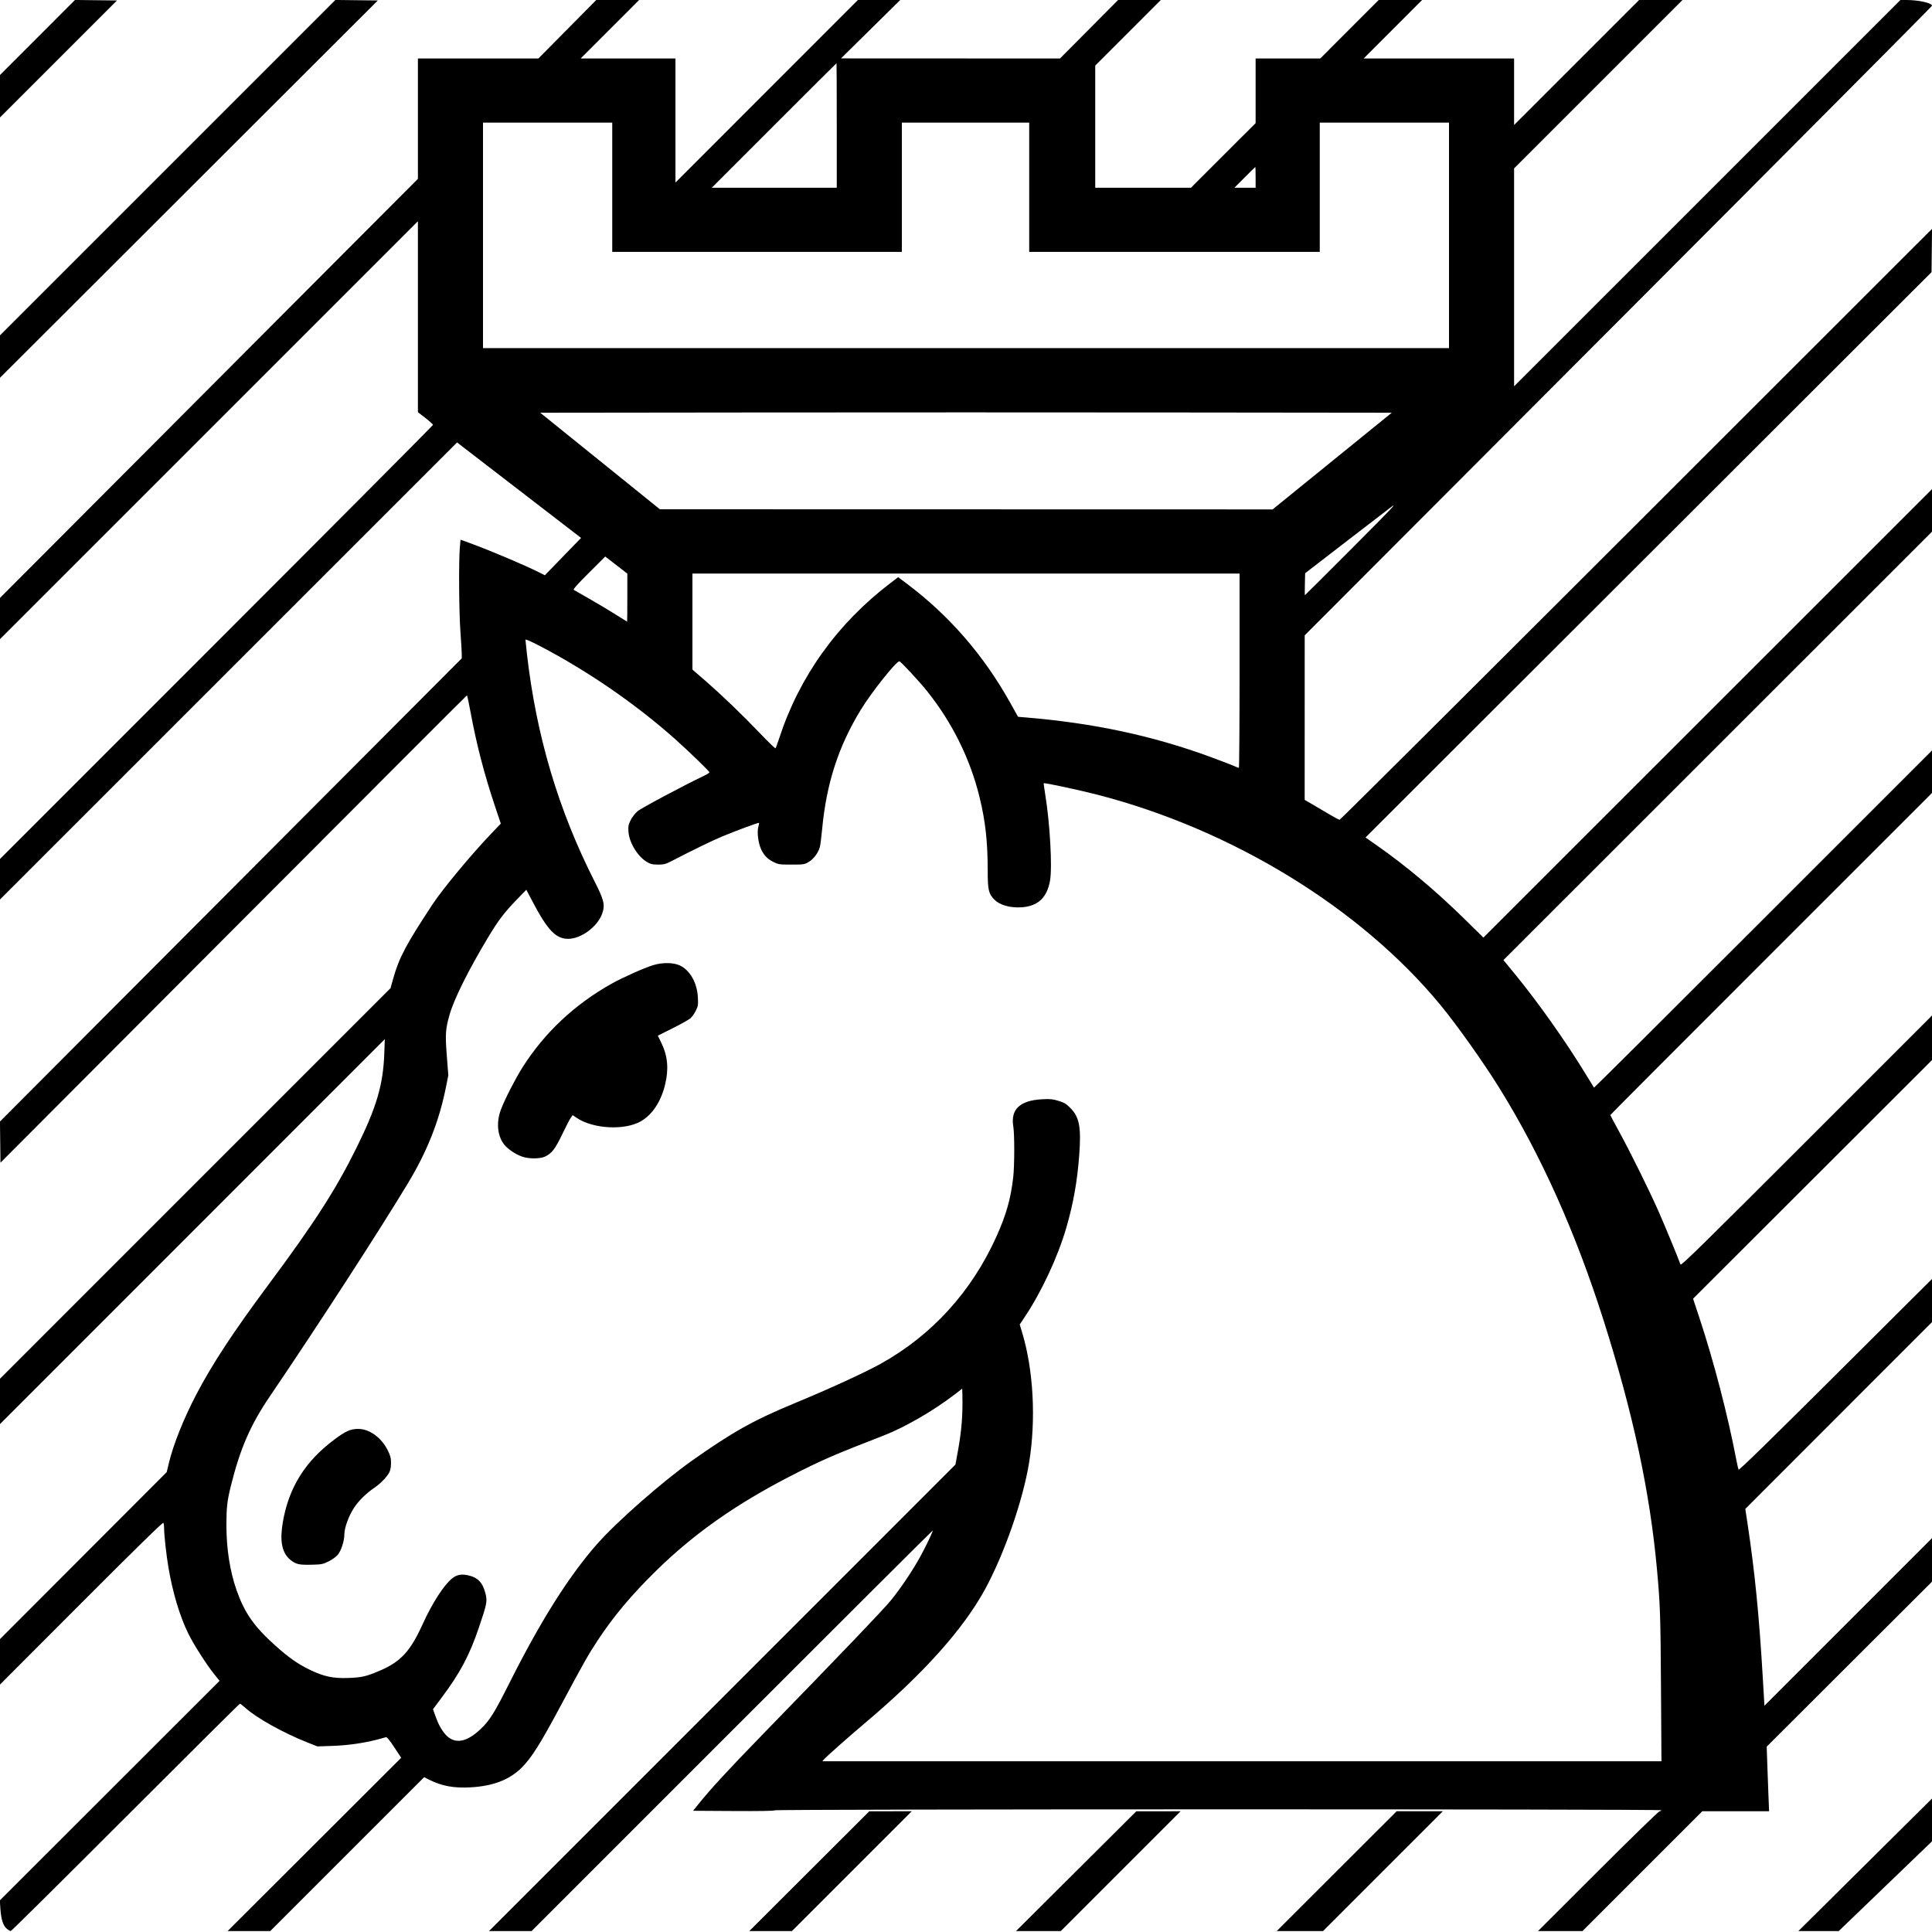
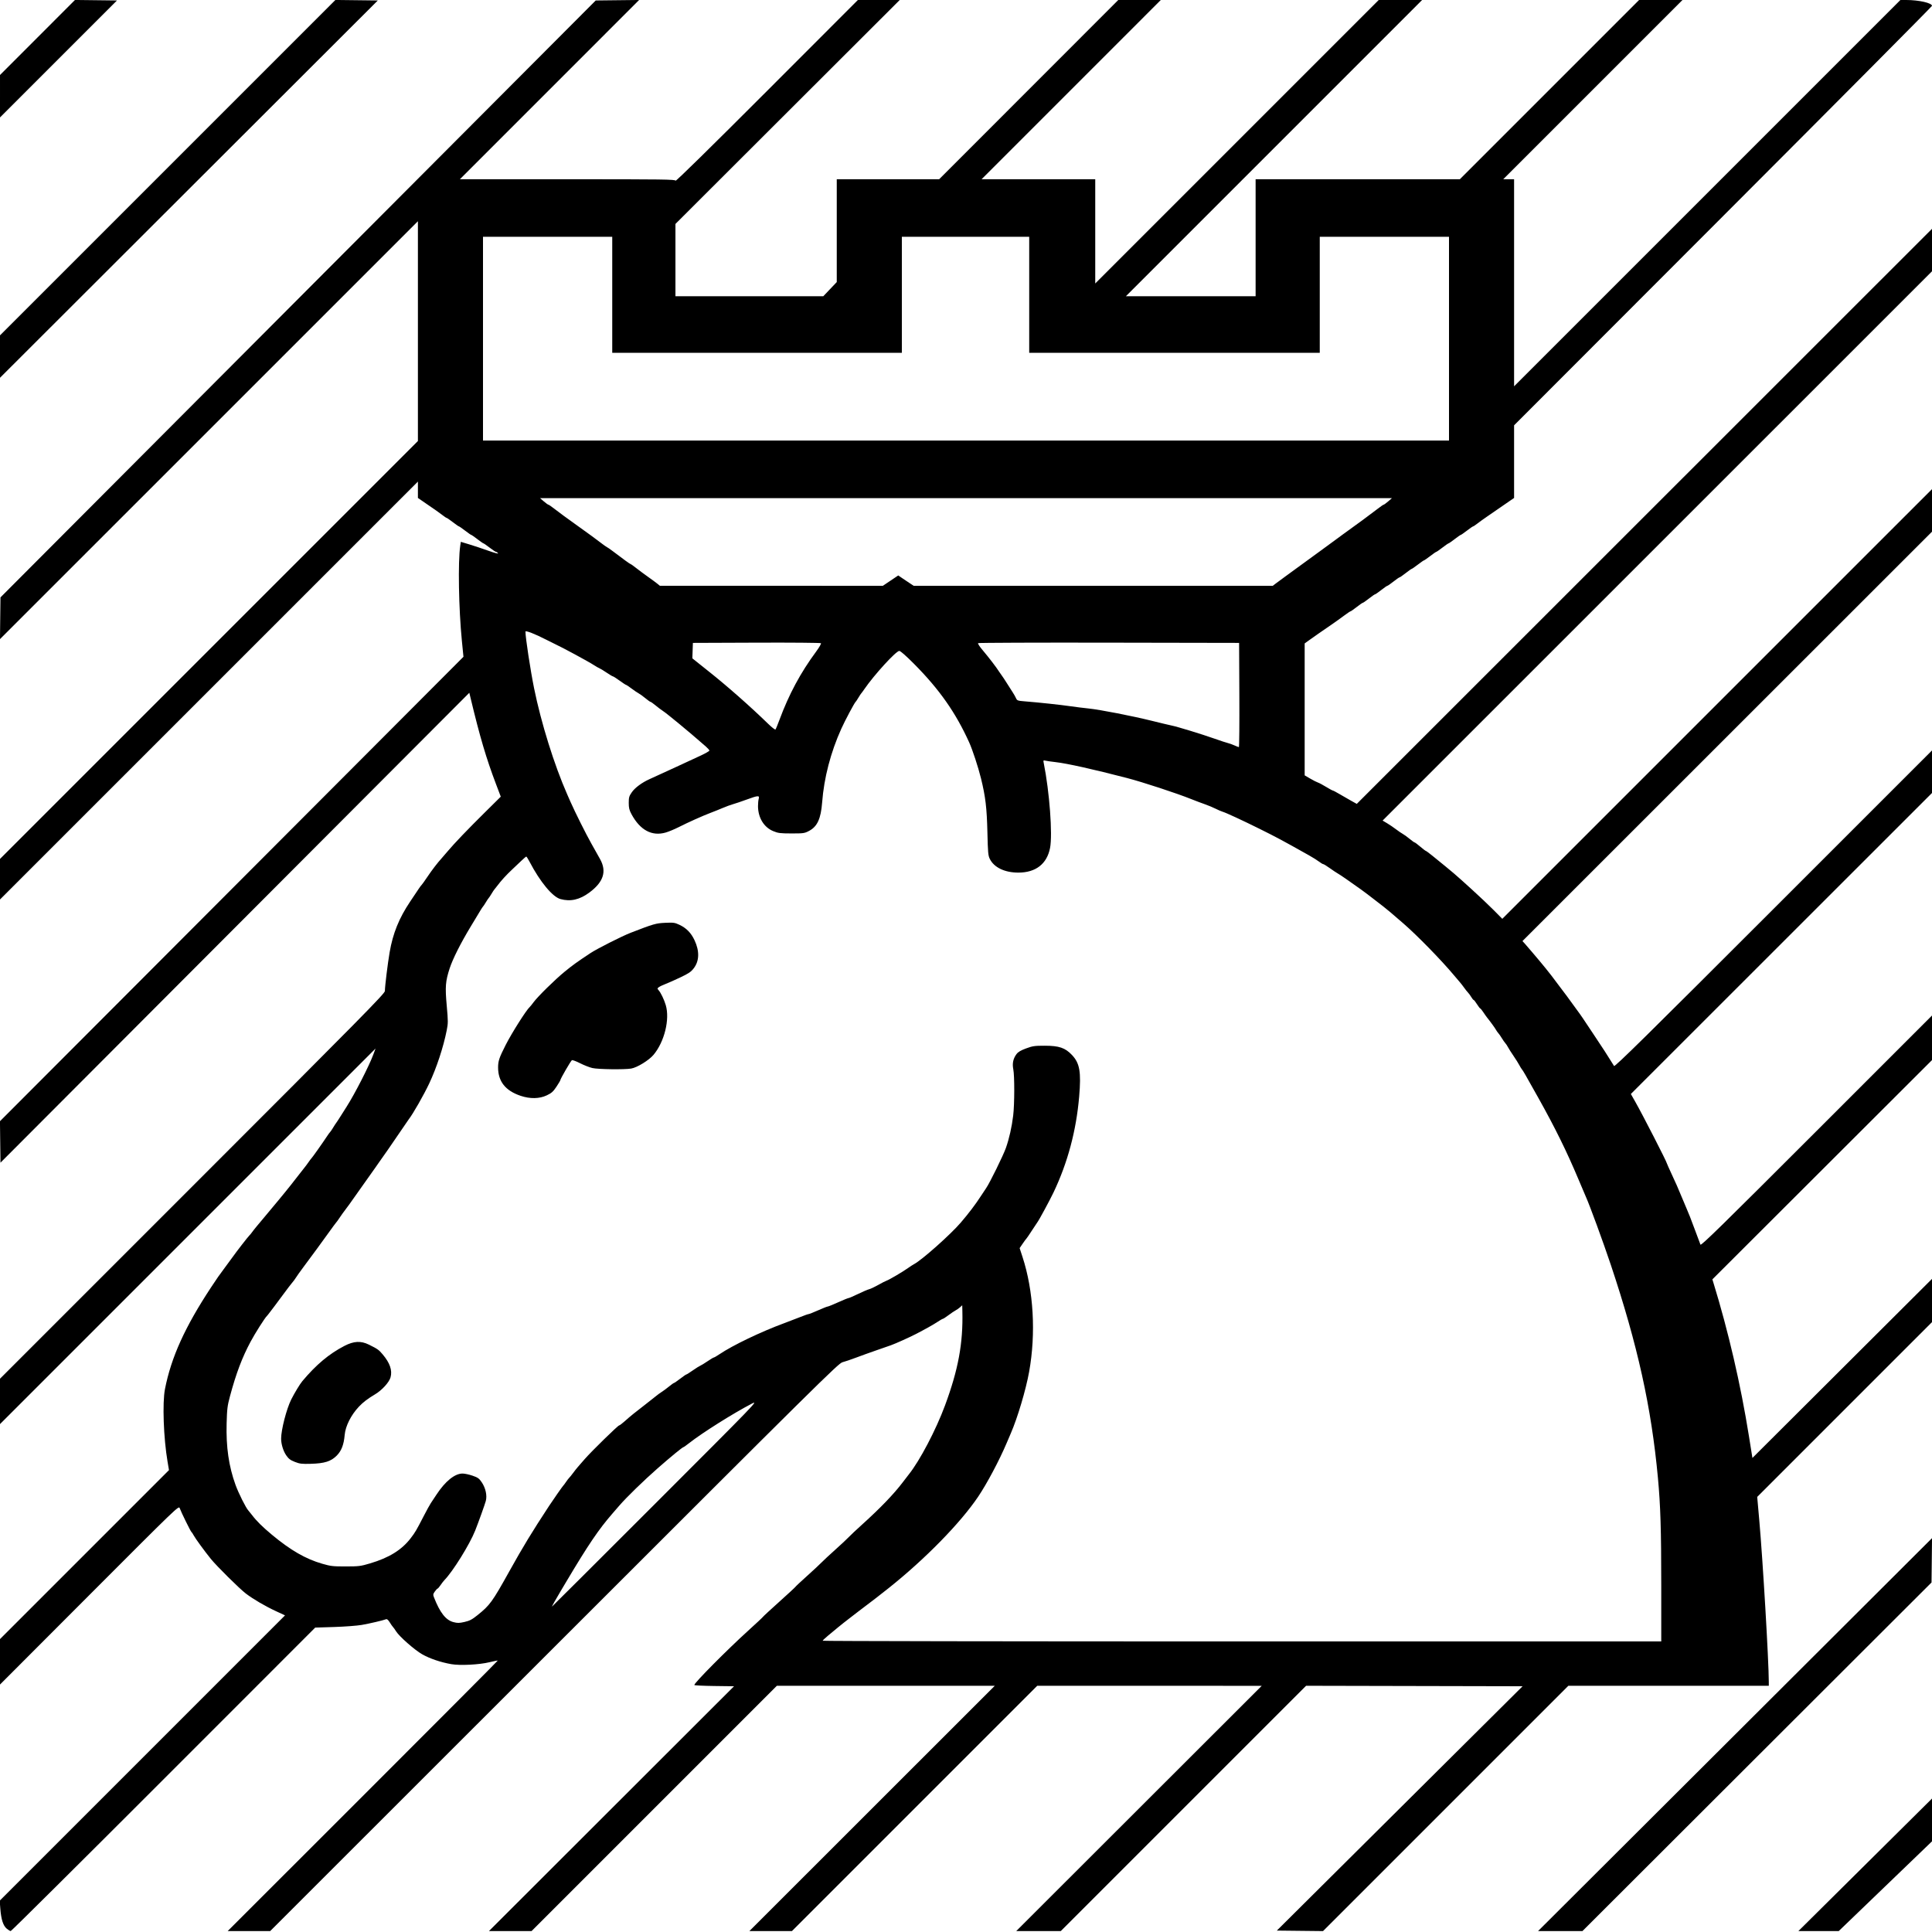
<svg xmlns="http://www.w3.org/2000/svg" version="1.1" id="svg1" width="2048" height="2048" viewBox="0 0 2048 2048">
  <defs id="defs1" />
  <g id="g1">
-     <path style="fill:#000000" d="M 7.093,2044.425 C 3.269,2041.207 1.144,2034.42 0.387,2023 l -0.564,-8.5 116.475,-116.385 116.475,-116.385 -4.98,-6.115 c -8.538,-10.483 -22.496,-32.279 -28.344,-44.262 -8.989,-18.416 -16.34,-42.974 -20.909,-69.853 -2.133,-12.547 -4.537,-33.918 -4.555,-40.494 -0.008,-3.028 -0.371,-6.066 -0.806,-6.75 -0.537,-0.846 -28.408,26.422 -86.985,85.102 L -3.8775497e-7,1785.703 v -24.099 -24.099 L 88.359,1649.002 176.718,1560.5 l 2.277,-9.5 c 4.786,-19.968 15.64,-47.1 29.202,-73 16.9,-32.273 38.991,-65.887 76.105,-115.802 49.204,-66.174 71.682,-101.124 93.707,-145.698 21.313,-43.134 28.22,-66.743 29.395,-100.478 l 0.504,-14.478 L 203.955,1305.57 -3.8775505e-7,1509.597 v -24.047 -24.047 L 206.986,1254.501 413.971,1047.5 416.915,1037 c 6.121,-21.838 13.742,-36.189 41.685,-78.5 10.699,-16.2 40.69,-52.354 61.565,-74.218 l 10.711,-11.218 -5.958,-17.782 C 513.373,820.83 505.198,789.422 498.86,755.169 497.012,745.181 495.275,737.04 495,737.079 494.725,737.117 383.35,848.603 247.5,984.825 L 0.5,1232.5 l -0.269,-21.821 -0.269,-21.822 L 244.731,943.352 489.5,697.847 489.475,693.173 C 489.461,690.603 488.824,679.95 488.06,669.5 c -1.487,-20.33 -1.875,-74.342 -0.638,-88.701 l 0.75,-8.701 9.164,3.323 c 21.546,7.813 58.711,23.525 74.514,31.503 l 5.72,2.888 19.192,-19.798 19.192,-19.798 -65.726,-50.608 -65.726,-50.608 L 242.252,711.248 -3.8775499e-7,953.498 V 932.021 910.543 L 229.5,680.978 C 355.725,554.717 459,450.943 459,450.368 c 0,-0.575 -3.6,-3.835 -8,-7.246 l -8,-6.201 V 335.712 234.502 L 221.5,456 -3.8775499e-7,677.498 V 655.664 633.829 L 221.5,411.702 443,189.575 V 125.788 62 h 63.848 63.848 L 601.388,31 632.079,0 h 22.704 22.704 L 646.5,31 615.512,62 H 665.756 716 l 0.008,65.75 0.008,65.75 L 812.707,96.75 909.398,0 h 22.443 22.443 L 922.892,30.95 891.5,61.901 l 116.063,0.05 116.063,0.05 30.809,-31 30.809,-31 h 22.622 22.622 L 1195.745,34.755 1161,69.511 V 134.255 199 h 50.745 50.745 L 1296.745,164.755 1331,130.511 V 96.255 62 h 34.256 34.256 L 1430.5,31 1461.488,0 h 23 23 L 1476.5,31 1445.512,62 H 1525.256 1605 v 35.247 35.247 L 1671.253,66.247 1737.506,0 h 22.995 22.995 L 1694.248,89.252 1605,178.504 v 115.497 115.497 L 1809.751,204.749 2014.502,0 h 6.177 C 2033.923,0 2048,3.151 2048,6.115 2048,6.7 1898.384,157.101 1715.519,340.34 L 1383.038,673.5 l -0.019,87.206 -0.019,87.206 7.25,4.183 c 3.987,2.301 12.04,7.045 17.894,10.544 5.854,3.499 11.207,6.361 11.896,6.361 0.688,0 142.269,-140.948 314.625,-313.219 l 313.373,-313.219 -0.269,22.969 -0.269,22.969 -300,299.629 -300,299.629 11.97,8.371 c 30.622,21.414 62.78,48.384 92.479,77.56 l 20.551,20.19 237.75,-237.689 237.75,-237.689 v 22.551 22.551 l -227.145,227.068 -227.145,227.068 11.676,14.206 c 24.41,29.697 54.091,71.588 75.145,106.054 4.872,7.975 9.014,14.706 9.204,14.958 0.191,0.252 80.879,-80.073 179.306,-178.499 L 2048,795.502 v 22.54 22.54 l -170.5,170.438 c -93.775,93.741 -170.5,170.678 -170.5,170.972 0,0.294 4.306,8.403 9.569,18.021 12.051,22.021 31.942,62.284 41.769,84.545 6.341,14.364 20.73,49.228 23.069,55.894 0.569,1.621 23.261,-20.623 133.639,-130.999 L 2048,1076.503 v 23.612 23.612 l -126.638,126.472 -126.638,126.472 6.598,19.915 c 15.293,46.158 30.33,103.966 39.255,150.915 0.941,4.95 2.03,9.613 2.419,10.362 0.49,0.942 32.187,-29.99 102.856,-100.376 L 2048,1355.747 v 22.875 22.875 l -98.947,99.002 -98.947,99.002 2.417,16 c 7.619,50.433 12.254,97.309 16.099,162.812 l 1.75,29.812 88.814,-88.81 88.814,-88.81 v 23.067 23.067 l -87.608,87.431 -87.608,87.431 0.62,18.5 c 0.341,10.175 0.909,25.587 1.262,34.25 l 0.641,15.75 h -35.406 -35.406 L 1741,1983.5 1677.506,2047 h -23.567 -23.567 l 63.331,-63.25 c 34.832,-34.788 64.224,-63.394 65.314,-63.57 1.09,-0.176 1.983,-0.738 1.983,-1.25 0,-1.333 -938.277,-1.253 -939.611,0.081 -0.658,0.658 -15.968,0.92 -43.854,0.75 l -42.843,-0.261 6.271,-7.795 c 12.377,-15.385 31.591,-36.21 67.269,-72.91 86.908,-89.398 127.682,-132.029 136.094,-142.295 10.253,-12.513 22.817,-31.193 31.131,-46.285 5.928,-10.76 13.809,-27.282 13.271,-27.82 -0.172,-0.172 -95.919,95.293 -212.77,212.145 L 563.502,2047 h -22.547 -22.547 l 247.196,-247.25 247.196,-247.25 2.565,-14 c 3.961,-21.616 5.328,-38.628 4.802,-59.738 l -0.168,-6.738 -8.25,6.341 c -22.374,17.197 -52.745,34.731 -75.25,43.447 -52.648,20.39 -65.895,26.151 -98,42.623 -58.268,29.895 -103.292,61.614 -143.352,100.991 -26.021,25.578 -44.439,47.545 -61.64,73.522 -9.417,14.221 -15.409,24.806 -38.522,68.051 -22.298,41.721 -31.525,56.391 -42.051,66.856 -12.937,12.862 -30.626,19.606 -54.614,20.824 -17.645,0.895 -30.103,-1.446 -43.505,-8.178 l -5.2,-2.612 -81.56,81.555 L 286.495,2047 H 263.894 241.292 l 91.988,-91.835 91.988,-91.835 -7.353,-11.188 c -4.816,-7.328 -7.822,-11.008 -8.712,-10.666 -0.748,0.287 -4.901,1.426 -9.23,2.531 -15.157,3.87 -31.395,6.165 -47.499,6.713 l -16.027,0.546 -10.973,-4.354 c -25.201,-10 -53.311,-25.668 -65.152,-36.313 -2.813,-2.529 -5.512,-4.599 -5.997,-4.599 -0.485,0 -55.068,54.225 -121.295,120.5 C 66.802,1992.775 12.062,2047 11.385,2047 c -0.677,0 -2.609,-1.159 -4.292,-2.575 z M 1760.708,1787.75 c -0.479,-76.246 -0.835,-86.623 -4.258,-124.25 -7.464,-82.043 -25.29,-165.237 -56.447,-263.447 -29.789,-93.897 -66.85,-176.445 -111.143,-247.553 -16.986,-27.271 -44.703,-66.28 -61.948,-87.189 C 1442.252,962.668 1306.53,879.446 1163.5,842.476 c -19.431,-5.023 -56.382,-12.927 -57.095,-12.214 -0.17,0.17 0.553,5.594 1.606,12.052 5.002,30.663 7.57,76.798 5.072,91.132 -3.12,17.908 -12.635,26.994 -29.614,28.278 -12.555,0.95 -23.845,-2.241 -29.661,-8.382 -5.938,-6.27 -6.762,-10.01 -6.796,-30.842 -0.049,-30.532 -2.421,-51.867 -8.578,-77.154 -9.907,-40.691 -28.728,-78.866 -55.387,-112.346 -8.153,-10.239 -28.331,-32 -29.672,-32 -3.449,0 -29.325,32.519 -40.832,51.314 -23.761,38.81 -36.487,78.082 -41.044,126.66 -0.801,8.539 -1.911,17.116 -2.466,19.06 -1.767,6.183 -6.587,12.618 -11.707,15.628 C 852.669,916.401 852.027,916.5 839,916.5 c -12.777,0 -13.807,-0.151 -19.23,-2.814 -6.708,-3.294 -11.047,-8.147 -13.758,-15.386 -2.546,-6.8 -3.532,-16.761 -2.153,-21.754 0.597,-2.164 0.933,-4.088 0.746,-4.275 -0.529,-0.529 -24.592,8.368 -39.074,14.446 -11.304,4.744 -27.776,12.746 -53.968,26.215 -6.025,3.098 -7.865,3.567 -14,3.567 -5.9,0 -7.832,-0.452 -11.729,-2.743 -9.806,-5.764 -18.787,-20.374 -19.612,-31.901 -0.424,-5.925 -0.142,-7.499 2.202,-12.29 1.479,-3.022 4.725,-7.287 7.213,-9.478 3.74,-3.292 47.502,-26.641 71.613,-38.208 2.612,-1.253 4.75,-2.714 4.75,-3.246 0,-1.079 -22.614,-22.95 -36.5,-35.301 -41.892,-37.261 -92.636,-72.173 -143.25,-98.558 -9.427,-4.914 -15.25,-7.439 -15.249,-6.613 6.7e-4,0.735 0.696,7.412 1.546,14.837 9.991,87.331 33.394,165.935 72.049,242 9.944,19.566 11.056,24.65 7.469,34.147 -5.079,13.45 -22.136,25.955 -35.548,26.061 -13.219,0.105 -21.916,-8.924 -37.95,-39.394 l -6.644,-12.627 -9.532,9.824 C 534.524,967.302 528.281,975.502 517.186,994 c -20.78,34.645 -35.819,64.849 -40.58,81.502 -4.39,15.353 -4.753,20.698 -2.971,43.708 l 1.604,20.709 -2.569,12.791 c -7.257,36.132 -19.906,67.95 -40.678,102.322 -31.324,51.833 -94.631,149.498 -146.247,225.619 -20.423,30.119 -31.266,55.141 -41.104,94.851 -3.771,15.22 -4.641,22.885 -4.641,40.89 0,25.23 3.64,48.763 10.664,68.942 8.394,24.115 18.448,38.59 40.747,58.661 14.418,12.978 24.159,19.828 37.096,26.087 14.778,7.15 24.81,9.263 40.993,8.633 14.013,-0.545 18.623,-1.604 32.5,-7.467 22.566,-9.533 32.845,-20.554 45.829,-49.134 10.382,-22.852 22.721,-42.001 31.626,-49.077 4.683,-3.721 9.488,-4.67 16.355,-3.23 10.493,2.201 15.816,7.62 18.744,19.081 2.164,8.47 1.694,10.979 -6.703,35.788 -10.234,30.239 -19.96,48.511 -40.319,75.752 l -8.542,11.429 2.602,7.322 c 3.025,8.511 6.292,14.482 10.62,19.413 9.314,10.608 22.12,8.686 37.13,-5.573 9.9,-9.404 14.534,-16.846 31.459,-50.518 32.515,-64.691 62.309,-111.837 92.068,-145.691 20.741,-23.595 69.541,-66.469 100.751,-88.514 43.313,-30.596 65.368,-42.911 109.548,-61.173 35.621,-14.724 73.742,-32.209 90.33,-41.433 54.414,-30.256 96.472,-76.494 122.836,-135.048 10.291,-22.857 15.135,-39.977 17.721,-62.64 1.41,-12.359 1.466,-45.713 0.09,-53.87 -3.058,-18.124 6.97,-27.624 30.473,-28.868 8.591,-0.455 11.218,-0.202 17.385,1.671 6.032,1.832 8.15,3.092 12.476,7.418 9.687,9.687 11.749,20.406 9.572,49.755 -2.097,28.279 -6.208,51.434 -13.741,77.394 -9.015,31.069 -26.438,68.36 -44.504,95.252 l -4.872,7.252 2.499,8.248 c 12.082,39.882 14.916,92.242 7.475,138.121 -6.515,40.172 -26.623,97.791 -47.158,135.127 -23.153,42.098 -65.245,88.987 -125.753,140.085 -18.255,15.416 -41.129,35.659 -44.405,39.299 L 871.69,1867 h 444.758 444.758 z M 314.129,1657.357 c -2.404,-0.883 -6.08,-3.366 -8.168,-5.518 -7.465,-7.692 -9.356,-19.512 -6.132,-38.34 6.287,-36.716 23.678,-64.514 54.898,-87.749 11.763,-8.755 16.685,-10.948 24.781,-11.047 11.993,-0.146 24.87,9.192 31.64,22.944 2.785,5.658 3.347,7.912 3.319,13.331 -0.022,4.314 -0.643,7.66 -1.835,9.885 -2.661,4.97 -9.376,11.887 -15.725,16.199 -8.8,5.976 -16.453,13.485 -21.537,21.133 -5.677,8.539 -10.337,21.342 -10.356,28.448 -0.018,6.987 -3.299,17.063 -7.019,21.56 -1.742,2.106 -5.91,5.105 -9.657,6.95 -6.125,3.015 -7.415,3.265 -18.214,3.526 -8.748,0.212 -12.704,-0.116 -15.994,-1.324 z m 239.144,-431.362 c -7.26,-2.581 -15.639,-8.369 -19.277,-13.316 -6.907,-9.391 -8.001,-23.547 -2.852,-36.899 4.282,-11.104 15.098,-32.203 22.592,-44.07 23.341,-36.962 55.46,-67.126 94.884,-89.107 11.901,-6.635 34.011,-16.488 43.735,-19.489 9.736,-3.005 21.416,-2.901 28.183,0.25 10.892,5.072 18.404,18.3 19.238,33.875 0.426,7.965 0.231,9.225 -2.205,14.204 -1.47,3.005 -4.077,6.645 -5.794,8.09 -1.717,1.444 -10.17,6.156 -18.784,10.469 l -15.663,7.843 3.66,7.503 c 6.8,13.941 8.069,27.615 4.097,44.15 -4.318,17.973 -13.358,31.815 -25.429,38.935 -17.088,10.08 -50.806,8.379 -68.327,-3.446 l -4.27,-2.882 -2.11,2.963 c -1.161,1.63 -5.206,9.448 -8.99,17.373 -7.368,15.433 -11.235,20.415 -18.358,23.65 -5.466,2.482 -17.204,2.435 -24.328,-0.098 z M 1314,711 V 608 H 1024 734 v 50.882 50.882 l 13.75,11.956 c 18.083,15.724 39.159,35.984 58.25,55.996 8.508,8.918 15.758,15.893 16.11,15.5 0.352,-0.393 2.109,-5.215 3.903,-10.715 21.301,-65.307 61.688,-121.659 117.788,-164.35 l 8.301,-6.317 9.526,7.16 c 44.707,33.604 81.264,75.779 109.372,126.181 l 8.183,14.673 7.659,0.632 c 72.272,5.963 135.064,19.388 196.68,42.051 11.012,4.05 22.037,8.278 24.5,9.395 2.463,1.117 4.816,2.041 5.229,2.053 C 1313.662,813.99 1314,767.65 1314,711 Z M 665,633.538 V 608.076 l -11.709,-9.068 -11.709,-9.068 -17.326,17.281 c -12.106,12.075 -16.939,17.518 -16.041,18.067 0.707,0.433 8.26,4.758 16.785,9.611 8.525,4.854 20.9,12.251 27.5,16.438 6.6,4.188 12.113,7.625 12.25,7.639 0.138,0.014 0.25,-11.433 0.25,-25.437 z m 768.504,-52.656 c 43.976,-44.083 48.792,-49.203 39.996,-42.519 -5.5,4.18 -28,21.477 -50,38.438 l -40,30.839 -0.282,11.68 c -0.155,6.424 -0.153,11.68 0,11.68 0.157,0 22.784,-22.553 50.282,-50.118 z m -21.332,-92.132 63.167,-51.25 -225.669,-0.252 c -124.118,-0.139 -327.223,-0.139 -451.345,0 L 572.649,437.5 636.074,488.677 699.5,539.853 1024.252,539.927 1349.004,540 Z M 1536,249.5 V 130 H 1467.5 1399 V 198.5 267 H 1245 1091 V 198.5 130 h -67.5 -67.5 V 198.5 267 H 802.5 649 V 198.5 130 H 580.5 512 V 249.5 369 h 512 512 z M 887,133 C 887,96.7 886.886,67 886.747,67 886.608,67 856.797,96.7 820.5,133 l -65.994,66 H 820.753 887 Z m 444,55 c 0,-6.05 -0.12,-11 -0.267,-11 -0.147,0 -5.202,4.95 -11.233,11 l -10.966,11 h 11.233 H 1331 Z M 857.895,1983.516 921.5,1920.033 l 22.497,-0.016 22.497,-0.016 -63.494,63.5 -63.494,63.5 h -22.608 -22.608 z m 282.879,0.017 63.727,-63.467 23.497,-0.033 23.497,-0.033 -63.494,63.5 -63.494,63.5 h -23.73 -23.73 z m 276.18,-0.026 63.547,-63.493 24.497,-0.01 24.497,-0.01 -63.494,63.5 -63.494,63.5 h -24.55 -24.55 z m 525.488,27.743 c 19.832,-19.663 51.696,-51.266 70.809,-70.231 L 2048,1906.538 v 22.674 22.674 l -49.425,47.557 L 1949.149,2047 h -21.383 -21.383 z M -3.8775499e-7,377.982 V 355.498 L 177.77,177.73 355.541,-0.039 378.02,0.231 400.5,0.5 200.25,200.483 -3.8775499e-7,400.465 Z M 0.004,101.997 0.007,79.5 39.745,39.732 79.484,-0.036 101.746,0.232 124.008,0.5 62.004,62.497 -3.8775499e-7,124.494 Z" id="path1" />
+     <path style="fill:#000000" d="m 7.093,2044.425 c -3.771,-3.173 -5.88,-9.799 -6.759,-21.237 l -0.644,-8.376 151.226,-151.228 151.226,-151.228 -9.321,-4.31 c -11.6,-5.364 -24.409,-12.852 -32.296,-18.881 -6.704,-5.125 -30.812,-29.001 -37.025,-36.669 -6.651,-8.209 -16.563,-21.807 -18.22,-24.996 -0.857,-1.65 -1.904,-3.226 -2.326,-3.501 -0.881,-0.576 -10.977,-21.084 -12.463,-25.319 -0.977,-2.783 -2.254,-1.555 -95.74,92.093 L -4.0816326e-6,1785.686 v -24.091 -24.091 L 89.563,1647.937 l 89.563,-89.567 -1.513,-8.935 c -4.262,-25.163 -5.589,-62.391 -2.743,-76.935 6.598,-33.717 21.162,-65.847 48.955,-108 3.626,-5.5 6.955,-10.45 7.396,-11 0.442,-0.55 3.066,-4.15 5.831,-8 2.766,-3.85 5.579,-7.675 6.252,-8.5 0.673,-0.825 2.325,-3.075 3.671,-5 3.625,-5.184 16.187,-21.345 17.488,-22.5 0.62,-0.55 1.793,-1.968 2.606,-3.15 0.813,-1.183 3.267,-4.286 5.454,-6.897 2.187,-2.611 5.551,-6.625 7.476,-8.921 1.925,-2.296 5.3,-6.346 7.5,-9 2.2,-2.654 5.575,-6.699 7.5,-8.99 1.925,-2.29 5.075,-6.128 7,-8.529 1.925,-2.401 4.85,-6.033 6.5,-8.071 1.65,-2.038 4.8,-6.074 7,-8.968 2.2,-2.894 5.154,-6.66 6.564,-8.368 1.41,-1.708 3.638,-4.681 4.952,-6.606 1.313,-1.925 2.664,-3.725 3.002,-4 0.86,-0.7 11.716,-16.028 16.643,-23.5 1.451,-2.2 2.932,-4.225 3.291,-4.5 0.359,-0.275 1.74,-2.3 3.069,-4.5 1.329,-2.2 2.791,-4.45 3.25,-5 0.459,-0.55 2.674,-3.925 4.923,-7.5 2.249,-3.575 5.097,-8.075 6.328,-10 8.503,-13.291 23.68,-42.936 28.157,-55 l 2.412,-6.5 L 199.046,1310.549 -4.0816327e-6,1509.599 v -24.05 -24.05 L 204,1257.5 c 180.658,-180.656 204,-204.341 204.001,-206.999 0.002,-4.816 2.966,-29.044 5.017,-41.001 3.443,-20.08 9.989,-36.252 21.787,-53.824 3.682,-5.484 7.775,-11.592 9.096,-13.574 1.321,-1.981 2.709,-3.827 3.085,-4.102 0.376,-0.275 3.102,-4.1 6.058,-8.5 4.822,-7.178 10.79,-14.964 14.956,-19.511 0.825,-0.9 3.75,-4.299 6.5,-7.553 7.42,-8.778 20.945,-22.906 39.67,-41.437 l 16.673,-16.5 -4.935,-13 C 515.422,803.873 508.748,781.306 498.833,739.938 L 497.5,734.376 249,983.438 0.5,1232.5 l -0.27,-21.979 -0.27,-21.979 L 145.231,1043.021 C 225.129,962.984 335.677,852.21 390.893,796.856 l 100.392,-100.644 -1.672,-16.856 c -3.39,-34.182 -4.244,-84.16 -1.725,-100.926 l 0.612,-4.07 9,2.724 c 4.95,1.498 14.097,4.542 20.326,6.764 6.755,2.41 10.842,3.458 10.128,2.596 C 527.294,585.65 526.326,585 525.802,585 c -0.524,0 -3.585,-2.025 -6.802,-4.5 -3.216,-2.475 -6.141,-4.5 -6.5,-4.5 -0.359,0 -3.284,-2.025 -6.5,-4.5 -3.216,-2.475 -6.141,-4.5 -6.5,-4.5 -0.359,0 -3.284,-2.025 -6.5,-4.5 -3.216,-2.475 -6.141,-4.5 -6.5,-4.5 -0.359,0 -3.284,-2.025 -6.5,-4.5 -3.216,-2.475 -6.155,-4.5 -6.53,-4.5 -0.375,0 -2.322,-1.287 -4.326,-2.859 -3.256,-2.555 -7.543,-5.566 -21.894,-15.377 L 443,527.858 V 519.18 510.502 L 221.5,732 -4.0816327e-6,953.498 v -21.5 -21.5 L 221.5,689 443,467.502 v -116.5 -116.5 L 221.487,456.001 -0.027,677.5 l 0.263,-22.12 0.263,-22.12 L 316,316.88 631.5,0.5 l 23,-0.263 23,-0.263 L 582.502,94.987 487.504,190 h 114.175 c 101.901,0 114.209,0.165 114.498,1.537 0.201,0.954 36.889,-35.063 96.771,-95 L 909.395,0 h 22.174 22.174 L 834.871,118.692 716,237.383 V 275.692 314 h 78.373 78.373 l 7.127,-7.503 L 887,298.994 V 244.497 190 h 54.272 54.272 l 94.934,-95 94.934,-95 h 22.541 22.541 L 1135.5,95 1040.504,190 H 1100.752 1161 v 55.249 55.249 L 1311.251,150.249 1461.503,0 h 22.997 22.998 L 1350.5,157 1193.502,314 H 1262.251 1331 v -62 -62 h 108.252 108.252 L 1642.5,95 1737.496,0 h 23 23 l -94.996,95 -94.996,95 h 5.748 5.748 V 299.749 409.498 L 1809.751,204.749 2014.502,0 h 6.177 C 2034.094,0 2048,3.153 2048,6.194 2048,6.823 1948.325,107.128 1826.5,229.095 L 1605,450.853 v 38.503 38.503 l -4.25,2.905 c -2.337,1.598 -7.175,4.936 -10.75,7.418 -3.575,2.482 -9.65,6.67 -13.5,9.306 -3.85,2.636 -8.64,6.08 -10.644,7.653 -2.004,1.573 -3.951,2.859 -4.326,2.859 -0.375,0 -3.314,2.025 -6.53,4.5 -3.216,2.475 -6.141,4.5 -6.5,4.5 -0.359,0 -3.284,2.025 -6.5,4.5 -3.216,2.475 -6.141,4.5 -6.5,4.5 -0.359,0 -3.284,2.025 -6.5,4.5 -3.216,2.475 -6.141,4.5 -6.5,4.5 -0.359,0 -3.284,2.025 -6.5,4.5 -3.216,2.475 -6.141,4.5 -6.5,4.5 -0.359,0 -3.284,2.025 -6.5,4.5 -3.216,2.475 -6.145,4.5 -6.508,4.5 -0.363,0 -3.238,2.025 -6.388,4.5 -3.15,2.475 -6.075,4.5 -6.5,4.5 -0.425,0 -3.35,2.025 -6.5,4.5 -3.15,2.475 -6.075,4.5 -6.5,4.5 -0.425,0 -3.35,2.025 -6.5,4.5 -3.15,2.475 -6.075,4.5 -6.5,4.5 -0.425,0 -3.35,2.025 -6.5,4.5 -3.15,2.475 -6.075,4.5 -6.5,4.5 -0.425,0 -3.35,2.025 -6.5,4.5 -3.15,2.475 -6.054,4.5 -6.452,4.5 -0.398,0 -3.583,2.138 -7.077,4.75 -3.494,2.612 -9.317,6.775 -12.938,9.25 -9.522,6.507 -19.499,13.458 -24.386,16.991 l -4.25,3.072 v 69.92 69.92 l 5.866,3.438 c 3.226,1.891 6.913,3.77 8.192,4.176 1.279,0.406 5.173,2.48 8.652,4.61 3.479,2.129 6.684,3.872 7.121,3.872 0.438,0 3.692,1.72 7.232,3.822 3.54,2.102 9.078,5.286 12.306,7.076 l 5.869,3.254 304.881,-304.798 L 2048,242.555 v 22.507 22.507 l -291.188,291.137 -291.188,291.137 4.758,2.829 c 2.617,1.556 6.874,4.445 9.459,6.421 2.586,1.976 5.816,4.179 7.18,4.896 1.363,0.717 4.566,3.038 7.118,5.158 2.551,2.12 4.978,3.854 5.392,3.854 0.414,0 3.124,2.025 6.021,4.5 2.897,2.475 5.553,4.5 5.902,4.5 0.349,0 3.427,2.268 6.84,5.04 23.8,19.328 23.097,18.728 41.706,35.608 7.975,7.234 18.55,17.244 23.5,22.245 l 9,9.093 L 1820.25,746.243 2048,518.502 v 22.553 22.553 l -217.062,216.982 -217.063,216.982 2.313,2.525 c 1.272,1.389 4.941,5.647 8.154,9.463 3.213,3.816 6.801,8.063 7.973,9.438 2.93,3.436 9.805,11.947 12.205,15.11 2.671,3.52 14.162,18.777 16.487,21.89 1.604,2.148 7.784,10.634 13.761,18.895 0.953,1.317 2.408,3.417 3.233,4.666 0.825,1.249 5.955,8.947 11.401,17.105 9.998,14.979 14.524,21.939 18.427,28.334 1.175,1.925 2.584,4.175 3.132,5 0.797,1.2 34.601,-32.1 169.018,-166.499 L 2048,795.502 v 22.542 22.542 l -159.611,159.546 -159.611,159.546 4.642,8.181 c 8.01,14.116 33.579,63.98 33.579,65.484 0,0.236 2.058,4.867 4.573,10.292 5.838,12.593 6.391,13.85 11.377,25.863 2.283,5.5 4.558,10.9 5.056,12 1.875,4.142 4.318,10.392 8.99,23 2.65,7.15 5.15,13.834 5.558,14.852 0.608,1.521 22.601,-20.008 123.094,-120.498 L 2048,1076.503 v 23.622 23.622 l -116.403,116.22 -116.403,116.22 0.971,3.156 c 15.996,51.972 28.973,107.98 37.799,163.148 l 3.679,22.992 95.179,-94.906 95.179,-94.906 v 22.912 22.912 l -92.643,92.647 -92.643,92.647 2.158,24.355 c 3.79,42.768 10.087,149.531 10.121,171.605 l 0.01,4.25 h -106.249 -106.249 l -130.021,130.018 -130.021,130.018 -24.481,-0.268 -24.481,-0.268 130.25,-129.5 130.25,-129.5 -114.745,-0.254 -114.745,-0.254 -130.007,130.004 L 1124.497,2047 h -23.616 -23.616 l 130.117,-129.982 130.117,-129.982 -119.001,-0.018 -119.001,-0.018 -129.997,130 -129.997,130 H 816.949 794.394 L 924.447,1917.009 1054.5,1787.017 938.999,1787.007 823.497,1787 693.5,1917 563.503,2047 h -22.592 -22.592 l 129.886,-129.75 129.886,-129.75 -21.046,-0.27 C 745.47,1787.082 736,1786.608 736,1786.178 c 0,-2.29 34.536,-37.126 57,-57.496 8.525,-7.73 15.639,-14.388 15.809,-14.796 0.17,-0.408 7.906,-7.556 17.191,-15.885 9.285,-8.329 17.021,-15.481 17.191,-15.893 0.17,-0.412 5.709,-5.599 12.309,-11.527 6.6,-5.928 13.526,-12.371 15.39,-14.318 1.865,-1.946 8.39,-8.013 14.5,-13.481 6.11,-5.468 12.46,-11.402 14.11,-13.187 1.65,-1.785 8.175,-7.918 14.5,-13.629 19.054,-17.205 33.373,-32.083 42.796,-44.466 2.93,-3.85 5.87,-7.675 6.533,-8.5 11.568,-14.386 28.753,-47.096 38.355,-73 14.132,-38.126 19.301,-66.088 18.473,-99.924 l -0.157,-6.424 -2.25,2.049 c -1.238,1.127 -3.375,2.629 -4.75,3.338 -1.375,0.709 -4.791,3.015 -7.591,5.125 -2.8,2.11 -5.453,3.837 -5.896,3.837 -0.443,0 -3.102,1.52 -5.909,3.377 -4.44,2.938 -12.76,7.598 -23.104,12.939 -6.537,3.376 -21.271,9.99 -26,11.672 -2.75,0.978 -9.95,3.487 -16,5.575 -6.05,2.088 -15.5,5.492 -21,7.566 -5.5,2.073 -12.025,4.287 -14.5,4.919 -4.192,1.071 -25.134,21.773 -305.542,302.05 L 286.416,2047 h -22.527 -22.527 l 143.294,-143.191 c 78.812,-78.755 143.146,-143.339 142.966,-143.52 -0.181,-0.181 -4.107,0.597 -8.725,1.727 -10.808,2.647 -31.046,3.681 -40.426,2.066 -11.253,-1.937 -22.888,-5.881 -31.016,-10.514 -8.035,-4.58 -24.231,-18.852 -27.626,-24.345 -1.114,-1.802 -2.56,-3.827 -3.215,-4.5 -0.654,-0.673 -2.239,-2.938 -3.521,-5.035 -1.515,-2.476 -2.843,-3.615 -3.791,-3.251 -3.343,1.283 -17.419,4.579 -25.802,6.042 -4.95,0.864 -18.08,1.855 -29.179,2.202 l -20.179,0.632 -160.777,160.844 C 84.938,1974.62 12.04,2047 11.371,2047 c -0.669,0 -2.594,-1.159 -4.277,-2.575 z M 1760.994,1680.75 c -0.01,-59.479 -0.782,-84.548 -3.536,-114.25 -6.938,-74.834 -21.554,-140.87 -50.021,-226 -8.004,-23.936 -22.412,-63.225 -26.403,-72 -0.5,-1.1 -4.036,-9.425 -7.857,-18.5 -12.501,-29.691 -24.626,-54.315 -42.347,-86 -14.239,-25.459 -16.366,-29.147 -17.648,-30.594 -0.533,-0.602 -1.73,-2.565 -2.66,-4.364 -0.93,-1.798 -3.691,-6.191 -6.135,-9.761 -2.444,-3.57 -5.096,-7.752 -5.892,-9.292 -0.796,-1.54 -2.038,-3.405 -2.759,-4.145 -0.721,-0.74 -2.402,-3.145 -3.736,-5.345 -1.334,-2.2 -3.007,-4.598 -3.719,-5.328 -0.712,-0.73 -1.787,-2.249 -2.39,-3.375 -1.018,-1.902 -6.179,-9.032 -9.427,-13.024 -0.773,-0.95 -2.603,-3.538 -4.068,-5.75 -1.464,-2.212 -2.94,-4.023 -3.279,-4.024 -0.339,-10e-4 -1.896,-2.026 -3.459,-4.5 -1.563,-2.474 -3.154,-4.498 -3.534,-4.498 -0.381,0 -1.527,-1.412 -2.546,-3.138 -1.02,-1.726 -2.585,-3.87 -3.479,-4.763 -0.894,-0.894 -2.724,-3.194 -4.066,-5.112 -1.342,-1.918 -3.438,-4.612 -4.657,-5.987 -1.219,-1.375 -4.095,-4.75 -6.391,-7.5 -13.018,-15.593 -38.583,-41.78 -53.096,-54.388 -12.34,-10.72 -17.943,-15.456 -21.429,-18.112 -1.805,-1.375 -6.751,-5.2 -10.991,-8.5 -4.24,-3.3 -9.907,-7.575 -12.594,-9.5 -12.681,-9.085 -22.175,-15.634 -24.654,-17.007 -1.497,-0.829 -5.383,-3.417 -8.634,-5.75 -3.252,-2.333 -6.36,-4.243 -6.906,-4.243 -0.546,0 -2.551,-1.189 -4.456,-2.641 -1.905,-1.453 -6.672,-4.443 -10.594,-6.645 -28.726,-16.128 -34.106,-19.012 -52.632,-28.216 -17.544,-8.716 -35.593,-17.066 -39,-18.041 -1.375,-0.394 -4.75,-1.847 -7.5,-3.23 -2.75,-1.383 -7.925,-3.532 -11.5,-4.776 -3.575,-1.244 -9.875,-3.621 -14,-5.281 -15.555,-6.262 -51.545,-18.074 -68.5,-22.481 -35.374,-9.194 -63.292,-15.413 -75.331,-16.781 -4.732,-0.538 -9.68,-1.248 -10.995,-1.578 -2.193,-0.55 -2.344,-0.36 -1.811,2.285 6.166,30.591 9.551,75.981 6.733,90.302 C 1109.771,915.816 1097.943,925 1079.5,925 c -14.445,0 -25.746,-5.416 -30.257,-14.5 -1.758,-3.54 -2.051,-6.759 -2.546,-28 -0.61,-26.143 -2.005,-37.881 -6.833,-57.5 -2.897,-11.77 -8.949,-30.193 -12.483,-38 -14.31,-31.608 -31.599,-56.243 -58.429,-83.25 -8.491,-8.547 -14.418,-13.75 -15.663,-13.75 -3.449,0 -26.646,25.374 -37.025,40.5 -1.51,2.2 -2.998,4.225 -3.307,4.5 -0.309,0.275 -1.64,2.3 -2.957,4.5 -1.317,2.2 -2.67,4.225 -3.007,4.5 -1.251,1.02 -11.219,19.737 -15.161,28.469 -11.297,25.019 -18.32,51.987 -20.322,78.031 -1.337,17.395 -5.131,25.68 -13.869,30.289 -4.862,2.564 -5.873,2.71 -18.64,2.693 -12.081,-0.016 -14.127,-0.279 -19.463,-2.5 -9.828,-4.091 -15.98,-14.26 -16.021,-26.482 -0.009,-2.75 0.33,-6.237 0.753,-7.75 1.048,-3.747 -0.614,-3.635 -12.9,0.866 -5.428,1.989 -11.894,4.176 -14.369,4.862 -2.475,0.685 -7.425,2.502 -11,4.036 -3.575,1.534 -9.2,3.795 -12.5,5.023 -7.943,2.956 -24.061,10.177 -34,15.232 -4.4,2.238 -10.663,4.834 -13.917,5.77 -14.537,4.179 -27.094,-2.575 -36.17,-19.455 -2.374,-4.414 -2.913,-6.636 -2.913,-12 0,-5.819 0.382,-7.133 3.298,-11.333 3.275,-4.717 10.708,-10.216 18.617,-13.774 9.024,-4.059 46.632,-21.38 54.835,-25.254 4.812,-2.273 8.75,-4.562 8.75,-5.087 0,-0.525 -1.688,-2.451 -3.75,-4.28 -6.78,-6.014 -24.16,-20.78 -29.002,-24.64 -2.612,-2.082 -6.949,-5.601 -9.639,-7.819 -2.69,-2.219 -6.065,-4.777 -7.5,-5.685 -1.435,-0.908 -4.663,-3.352 -7.174,-5.431 C 692.425,745.701 690.013,744 689.574,744 c -0.438,0 -2.884,-1.734 -5.436,-3.854 -2.551,-2.12 -5.764,-4.443 -7.139,-5.163 -1.375,-0.72 -4.791,-3.036 -7.591,-5.146 C 666.609,727.727 664.015,726 663.643,726 c -0.371,0 -3.458,-2.025 -6.859,-4.5 -3.401,-2.475 -6.569,-4.5 -7.039,-4.5 -0.47,0 -3.521,-1.811 -6.78,-4.024 -3.259,-2.213 -6.722,-4.314 -7.695,-4.668 -0.973,-0.355 -3.57,-1.84 -5.77,-3.3 -5.223,-3.468 -34.141,-19.102 -41.439,-22.404 -1.342,-0.607 -5.392,-2.626 -9,-4.486 C 567.361,672.086 557,668.05 557,669.523 c 0,6.296 5.281,40.971 9.135,59.977 7.447,36.726 21.365,81.343 35.093,112.5 1.091,2.475 2.678,6.075 3.527,8 4.874,11.045 16.398,34.091 22.122,44.245 3.642,6.46 7.808,13.885 9.257,16.5 7.222,13.034 3.617,24.246 -11.372,35.367 -10.315,7.653 -19.993,9.842 -30.653,6.933 -8.406,-2.294 -21.588,-18.206 -32.703,-39.478 -1.599,-3.059 -3.185,-5.564 -3.525,-5.565 -0.34,-10e-4 -2.596,1.91 -5.013,4.248 -2.417,2.337 -6.864,6.554 -9.882,9.37 -6.153,5.742 -11.827,11.95 -15.806,17.295 -1.468,1.972 -2.921,3.81 -3.228,4.085 -0.307,0.275 -1.636,2.3 -2.953,4.5 -1.317,2.2 -2.667,4.225 -3,4.5 -0.333,0.275 -1.683,2.3 -3,4.5 -1.317,2.2 -2.663,4.225 -2.992,4.5 -0.329,0.275 -1.528,2.075 -2.666,4 -1.138,1.925 -5.735,9.542 -10.216,16.926 -10.588,17.448 -19.215,34.564 -22.466,44.574 -4.467,13.753 -4.912,19.433 -3.1,39.566 1.495,16.619 1.493,18.574 -0.029,26.197 -3.575,17.899 -10.666,39.45 -18.446,56.056 -5.652,12.065 -17.395,32.646 -21.788,38.187 -0.438,0.553 -4.546,6.553 -9.129,13.332 -7.845,11.607 -19.014,27.718 -22.918,33.057 -0.963,1.317 -2.426,3.42 -3.251,4.674 -0.825,1.254 -6.225,8.873 -12,16.931 -5.775,8.059 -11.19,15.704 -12.034,16.989 -0.843,1.285 -2.492,3.613 -3.663,5.174 -6.451,8.596 -9.015,12.136 -10.747,14.837 -1.058,1.65 -2.404,3.507 -2.99,4.127 -0.587,0.62 -4.217,5.531 -8.067,10.913 -7.1,9.925 -17.325,23.872 -27.434,37.42 -3.062,4.103 -6.415,8.828 -7.453,10.5 -1.038,1.672 -2.712,3.94 -3.721,5.04 -1.009,1.1 -5.47,6.95 -9.913,13 -4.443,6.05 -8.627,11.675 -9.296,12.5 -0.669,0.825 -2.557,3.3 -4.195,5.5 -1.638,2.2 -3.244,4.225 -3.57,4.5 -1.906,1.609 -12.527,18.343 -17.236,27.157 -9.066,16.97 -15.326,33.521 -21.876,57.843 -2.743,10.186 -3.151,13.479 -3.567,28.818 -0.679,25.05 2.259,45.409 9.4,65.138 3.245,8.964 10.999,24.456 13.639,27.252 0.671,0.711 2.409,2.867 3.863,4.792 4.722,6.255 11.166,12.628 21.197,20.965 19.753,16.416 35.639,25.573 53.16,30.642 9.066,2.623 11.402,2.892 25,2.878 13.945,-0.014 15.759,-0.241 25.791,-3.221 20.157,-5.988 33.539,-14.276 43.018,-26.644 4.849,-6.326 5.964,-8.217 13.712,-23.246 3.155,-6.119 6.613,-12.419 7.686,-14 1.072,-1.581 3.715,-5.566 5.871,-8.856 9.418,-14.367 19.529,-22.544 27.81,-22.491 2.261,0.015 7.037,1.042 10.612,2.282 5.601,1.944 6.94,2.91 9.681,6.984 4.136,6.147 5.842,14.052 4.282,19.844 -1.004,3.73 -7.82,22.715 -11.26,31.363 -5.865,14.747 -23.654,43.366 -32.671,52.562 -0.843,0.859 -2.657,3.219 -4.032,5.243 -1.375,2.024 -2.807,3.684 -3.182,3.688 -0.375,0 -1.658,1.378 -2.852,3.054 -1.93,2.711 -2.032,3.401 -0.917,6.25 6.354,16.242 12.563,24.138 20.613,26.213 4.407,1.136 6.135,1.109 11.802,-0.183 5.447,-1.242 7.932,-2.552 13.837,-7.292 13.028,-10.457 15.556,-13.947 33.624,-46.403 14.583,-26.197 23.893,-41.509 42.142,-69.315 4.035,-6.148 14.322,-20.882 14.884,-21.318 0.355,-0.275 1.705,-2.075 3.001,-4 1.296,-1.925 2.85,-3.95 3.452,-4.5 0.602,-0.55 2.423,-2.8 4.045,-5 1.623,-2.2 3.938,-5.125 5.145,-6.5 1.207,-1.375 4.54,-5.2 7.406,-8.5 6.948,-7.999 35.09,-35.5 36.328,-35.5 0.538,0 3.359,-2.138 6.27,-4.75 5.589,-5.016 10.464,-8.969 21.901,-17.755 3.85,-2.958 8.575,-6.686 10.5,-8.284 1.925,-1.598 4.85,-3.741 6.5,-4.763 1.65,-1.022 5.087,-3.566 7.639,-5.653 2.551,-2.087 4.948,-3.795 5.326,-3.795 0.378,0 3.319,-2.025 6.535,-4.5 3.216,-2.475 6.157,-4.5 6.535,-4.5 0.378,0 3.457,-1.937 6.843,-4.304 3.386,-2.367 6.945,-4.606 7.909,-4.976 0.964,-0.37 4.419,-2.483 7.678,-4.697 3.259,-2.213 6.293,-4.024 6.743,-4.024 0.45,0 3.115,-1.547 5.922,-3.437 14.223,-9.578 44.137,-23.918 68.869,-33.013 4.95,-1.82 12.499,-4.714 16.776,-6.43 4.277,-1.716 8.266,-3.12 8.865,-3.12 0.599,0 5.144,-1.8 10.1,-4 4.956,-2.2 9.517,-4.002 10.135,-4.005 0.618,0 5.609,-2.028 11.092,-4.5 5.482,-2.472 10.465,-4.495 11.073,-4.495 0.607,0 5.122,-1.951 10.032,-4.336 4.91,-2.385 10.217,-4.657 11.793,-5.048 1.576,-0.391 5.933,-2.45 9.683,-4.575 3.75,-2.125 7.702,-4.144 8.784,-4.487 2.543,-0.807 17.499,-9.608 22.667,-13.339 2.2,-1.588 5.125,-3.483 6.5,-4.211 8.357,-4.425 38.645,-31.369 49.483,-44.021 8.343,-9.739 15.469,-19.115 20.887,-27.482 2.137,-3.3 4.828,-7.35 5.98,-9 3.709,-5.311 18.189,-34.759 20.925,-42.554 3.562,-10.148 6.308,-22.343 7.757,-34.446 1.454,-12.148 1.511,-42.066 0.094,-49.133 -1.22,-6.084 -0.096,-11.321 3.436,-16.003 1.71,-2.266 4.524,-3.929 10.152,-6 6.976,-2.566 9.037,-2.863 19.787,-2.85 15.186,0.019 21.555,2.172 28.742,9.718 8.358,8.774 9.958,17.96 7.713,44.268 -3.078,36.06 -12.153,69.982 -27.157,101.5 -3.914,8.222 -15.395,29.463 -17.026,31.5 -0.44,0.55 -3.122,4.6 -5.958,9 -2.836,4.4 -5.447,8.225 -5.802,8.5 -0.355,0.275 -2.11,2.653 -3.9,5.284 l -3.255,4.784 3.015,9.216 c 11.783,36.018 14.39,81.143 7.045,121.934 -3.439,19.099 -12.33,48.931 -19.457,65.282 -0.719,1.65 -2.741,6.375 -4.492,10.5 -7.731,18.208 -20.802,42.794 -30.038,56.5 -18.864,27.996 -56.239,66.17 -94.967,97 -8.519,6.782 -19.406,15.213 -23.886,18.5 -2.624,1.925 -6.183,4.625 -7.908,6 -1.725,1.375 -6.102,4.75 -9.725,7.5 -3.623,2.75 -9.03,7.025 -12.015,9.5 -2.985,2.475 -7.866,6.525 -10.847,9 -2.981,2.475 -5.457,4.838 -5.502,5.25 -0.045,0.412 199.944,0.75 444.419,0.75 H 1761 Z M 312.541,1549.668 c -4.774,-1.871 -6.597,-3.261 -9.164,-6.986 C 300.254,1538.15 298,1530.772 298,1525.082 c 0,-9.418 5.695,-31.541 10.684,-41.505 3.377,-6.745 9.275,-16.494 11.791,-19.489 14.689,-17.492 28.279,-28.885 44.537,-37.337 9.993,-5.195 17.509,-5.6 25.996,-1.403 9.341,4.619 10.499,5.439 14.664,10.379 7.671,9.097 10.33,16.838 8.333,24.256 -1.414,5.252 -9.046,13.652 -16.372,18.021 -7.862,4.688 -12.739,8.416 -17.222,13.166 -8.288,8.781 -14.217,20.554 -15.025,29.832 -0.9,10.347 -3.382,16.867 -8.336,21.903 -6.115,6.216 -12.901,8.382 -27.55,8.792 -9.609,0.269 -11.754,0.013 -16.959,-2.027 z m 239.296,-388.075 C 535.757,1156.166 528,1146.389 528,1131.545 c 0,-6.867 1.181,-10.354 8.146,-24.045 6.419,-12.62 21.729,-36.782 25.344,-40 0.618,-0.55 2.438,-2.8 4.046,-5 4.42,-6.05 22.805,-24.123 33.097,-32.535 8.476,-6.928 13.046,-10.218 27.325,-19.671 6.929,-4.588 33.358,-17.946 42.544,-21.504 24.305,-9.414 26.753,-10.12 36.661,-10.573 8.76,-0.4 10.162,-0.207 15,2.074 7.457,3.516 12.411,8.577 16.09,16.437 5.391,11.52 5.103,21.899 -0.822,29.659 -2.911,3.812 -5.375,5.491 -14.226,9.691 -5.888,2.794 -12.982,5.945 -15.765,7.002 -2.783,1.057 -5.927,2.556 -6.987,3.331 -1.786,1.306 -1.808,1.544 -0.307,3.249 2.354,2.674 5.826,9.889 7.577,15.748 4.5,15.057 -1.411,39.062 -13.004,52.811 -4.884,5.792 -17.299,13.409 -23.623,14.494 -7.125,1.222 -34.942,0.861 -41.096,-0.534 -3.025,-0.685 -8.918,-2.988 -13.095,-5.117 -4.177,-2.129 -8.09,-3.565 -8.695,-3.191 -1.19,0.736 -12.21,19.778 -12.21,21.099 0,0.441 -1.873,3.607 -4.162,7.036 -3.48,5.211 -5.161,6.705 -10.25,9.113 -7.824,3.701 -17.687,3.87 -27.751,0.474 z m 143.151,431.919 c 107.602,-107.605 109.356,-109.422 101.998,-105.608 -19.521,10.118 -52.73,31.029 -66.458,41.846 -2.966,2.337 -5.654,4.25 -5.971,4.25 -1.005,0 -13.302,10.075 -27.422,22.466 -14.712,12.911 -32.993,30.698 -40.631,39.533 -2.615,3.025 -5.928,6.85 -7.363,8.5 -14.601,16.796 -25.667,33.146 -49.067,72.5 -1.145,1.925 -3.618,6.081 -5.496,9.236 -5.824,9.782 -9.74,16.765 -9.4,16.765 0.179,0 49.593,-49.27 109.81,-109.488 z M 1313.758,736.75 1313.5,681.5 1175.553,681.246 c -75.871,-0.139 -138.292,0.092 -138.714,0.514 -0.422,0.422 1.354,3.299 3.946,6.393 8.231,9.822 15.02,18.679 18.643,24.321 1.05,1.636 2.307,3.436 2.793,4 0.485,0.564 2.723,3.951 4.971,7.526 2.249,3.575 5.12,8.075 6.38,10 1.26,1.925 2.825,4.695 3.477,6.156 1.102,2.469 1.759,2.702 9.318,3.303 14.6,1.161 37.923,3.655 48.021,5.135 5.439,0.797 14.214,1.889 19.5,2.426 12.109,1.23 46.663,7.971 67.611,13.191 8.8,2.193 18.025,4.395 20.5,4.893 6.147,1.239 32.089,9.182 45.5,13.931 6.05,2.143 12.35,4.211 14,4.596 1.65,0.385 4.8,1.516 7,2.512 2.2,0.996 4.341,1.822 4.758,1.834 0.417,0.012 0.642,-24.841 0.5,-55.228 z M 826.283,763 c 10.058,-27.112 22.32,-49.915 38.94,-72.415 3.216,-4.353 5.468,-8.294 5.005,-8.757 -0.463,-0.463 -31.191,-0.726 -68.285,-0.585 L 734.5,681.5 l -0.289,8.181 -0.289,8.181 6.289,5.038 c 3.459,2.771 8.435,6.739 11.057,8.819 19.584,15.535 43.97,37.033 63.046,55.579 3.845,3.739 7.319,6.439 7.719,6 0.4,-0.439 2.313,-5.073 4.251,-10.298 z m 117.718,-147.5 8.171,-5.5 4.164,2.839 c 2.29,1.561 5.988,4.037 8.218,5.5 L 968.607,621 h 190.288 190.288 l 2.658,-2.068 c 1.462,-1.137 6.033,-4.51 10.158,-7.496 4.125,-2.985 9.975,-7.257 13,-9.492 8.913,-6.587 16.503,-12.114 23.956,-17.444 3.845,-2.75 9.68,-7.025 12.966,-9.5 3.287,-2.475 8.361,-6.204 11.276,-8.287 14.085,-10.064 30.29,-21.99 37.316,-27.463 3.001,-2.337 5.8,-4.257 6.22,-4.265 0.42,-0.008 2.564,-1.566 4.764,-3.462 l 4,-3.448 H 1024 572.5 l 4,3.448 c 2.2,1.896 4.364,3.454 4.808,3.462 0.445,0.008 3.145,1.847 6,4.086 4.861,3.812 13.515,10.162 25.192,18.486 11.155,7.951 20.259,14.613 24.842,18.177 2.663,2.071 5.393,3.991 6.067,4.266 0.674,0.275 3.445,2.193 6.158,4.262 C 660.401,592.526 667.958,598 668.531,598 c 0.332,0 3.023,1.913 5.979,4.25 2.957,2.337 8.564,6.5 12.461,9.25 3.897,2.75 8.31,5.998 9.807,7.218 L 699.5,620.937 817.665,620.968 935.83,621 Z M 1536,359 V 251 H 1467.5 1399 V 312.5 374 H 1245 1091 V 312.5 251 H 1023.5 956 V 312.5 374 H 802.5 649 V 312.5 251 H 580.5 512 v 108 108 h 512 512 z m 200.461,1582.254 c 58.321,-58.16 152.283,-151.873 208.804,-208.25 l 102.765,-102.504 -0.265,23.5 -0.265,23.5 -185.014,184.75 -185.014,184.75 h -23.525 -23.525 z m 205.98,69.996 c 19.832,-19.663 51.696,-51.266 70.809,-70.231 L 2048,1906.538 v 22.674 22.674 l -49.425,47.557 L 1949.149,2047 h -21.383 -21.383 z M -4.0816327e-6,377.982 V 355.498 L 177.77,177.73 355.541,-0.039 378.02,0.231 400.5,0.5 200.25,200.483 -4.0816327e-6,400.465 Z M 0.004,101.997 0.007,79.5 39.745,39.732 79.484,-0.036 101.746,0.232 124.008,0.5 62.004,62.497 -4.0816327e-6,124.494 Z" id="path1" />
  </g>
</svg>
